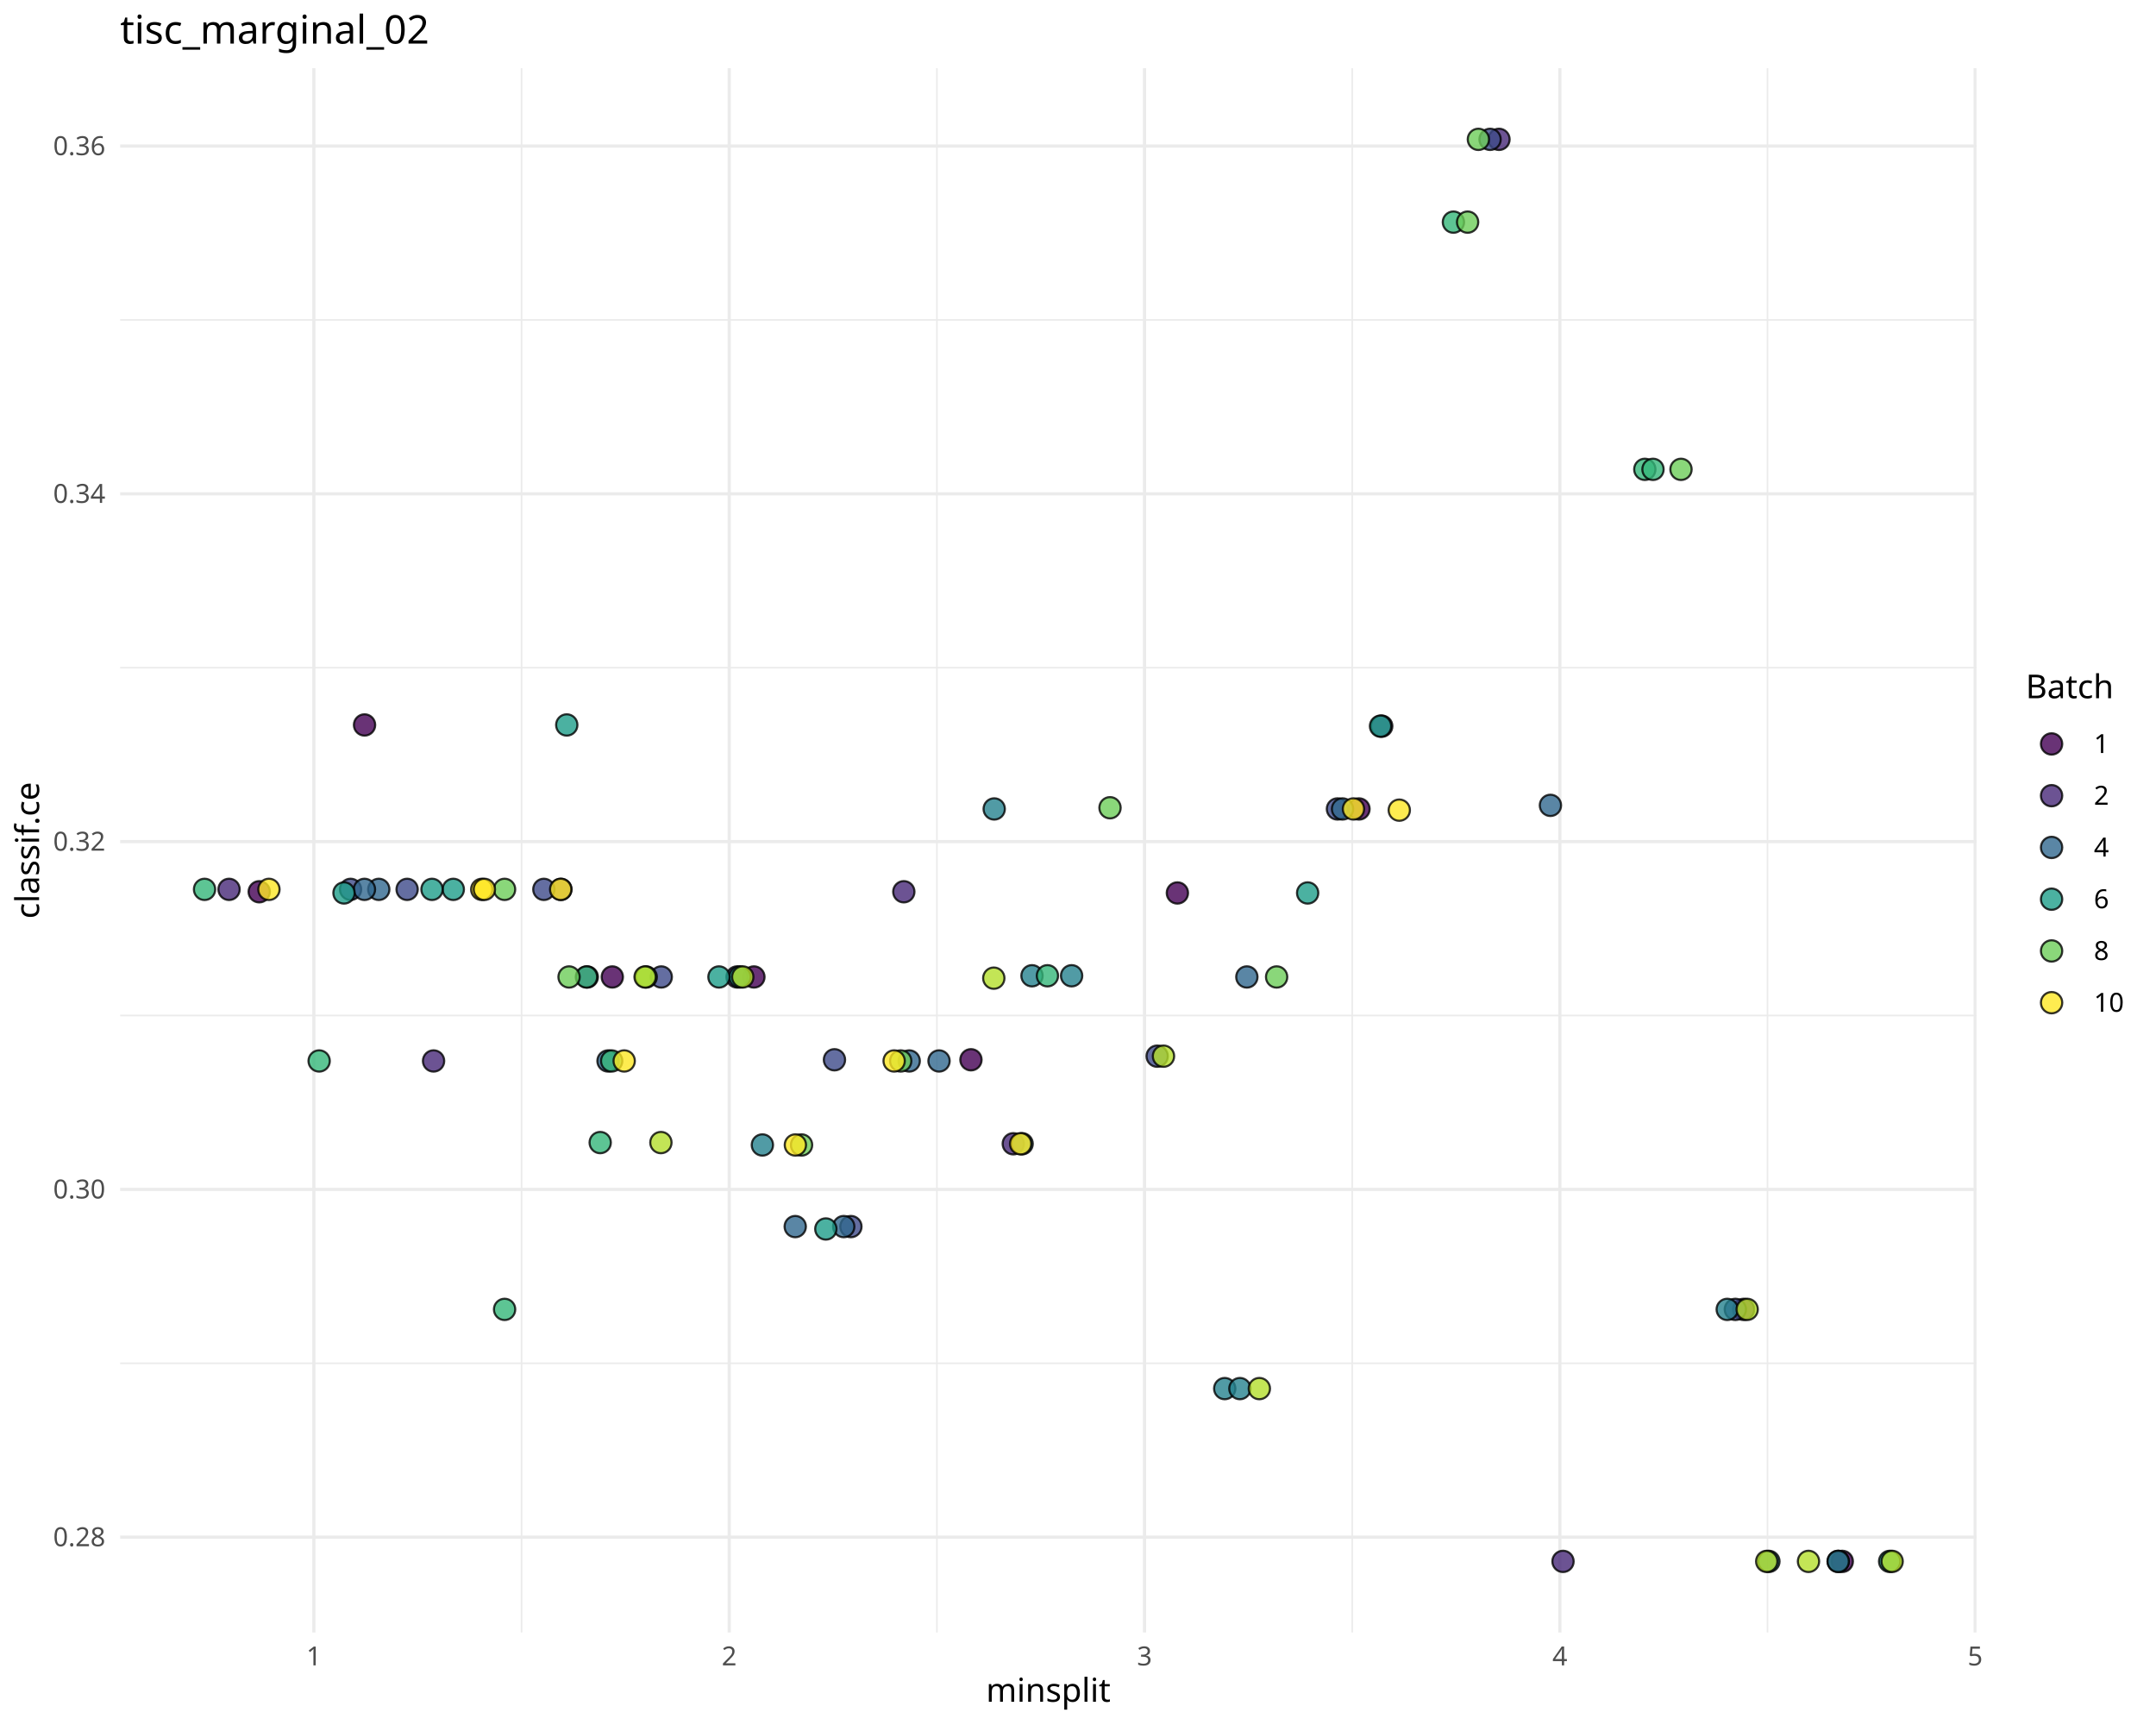
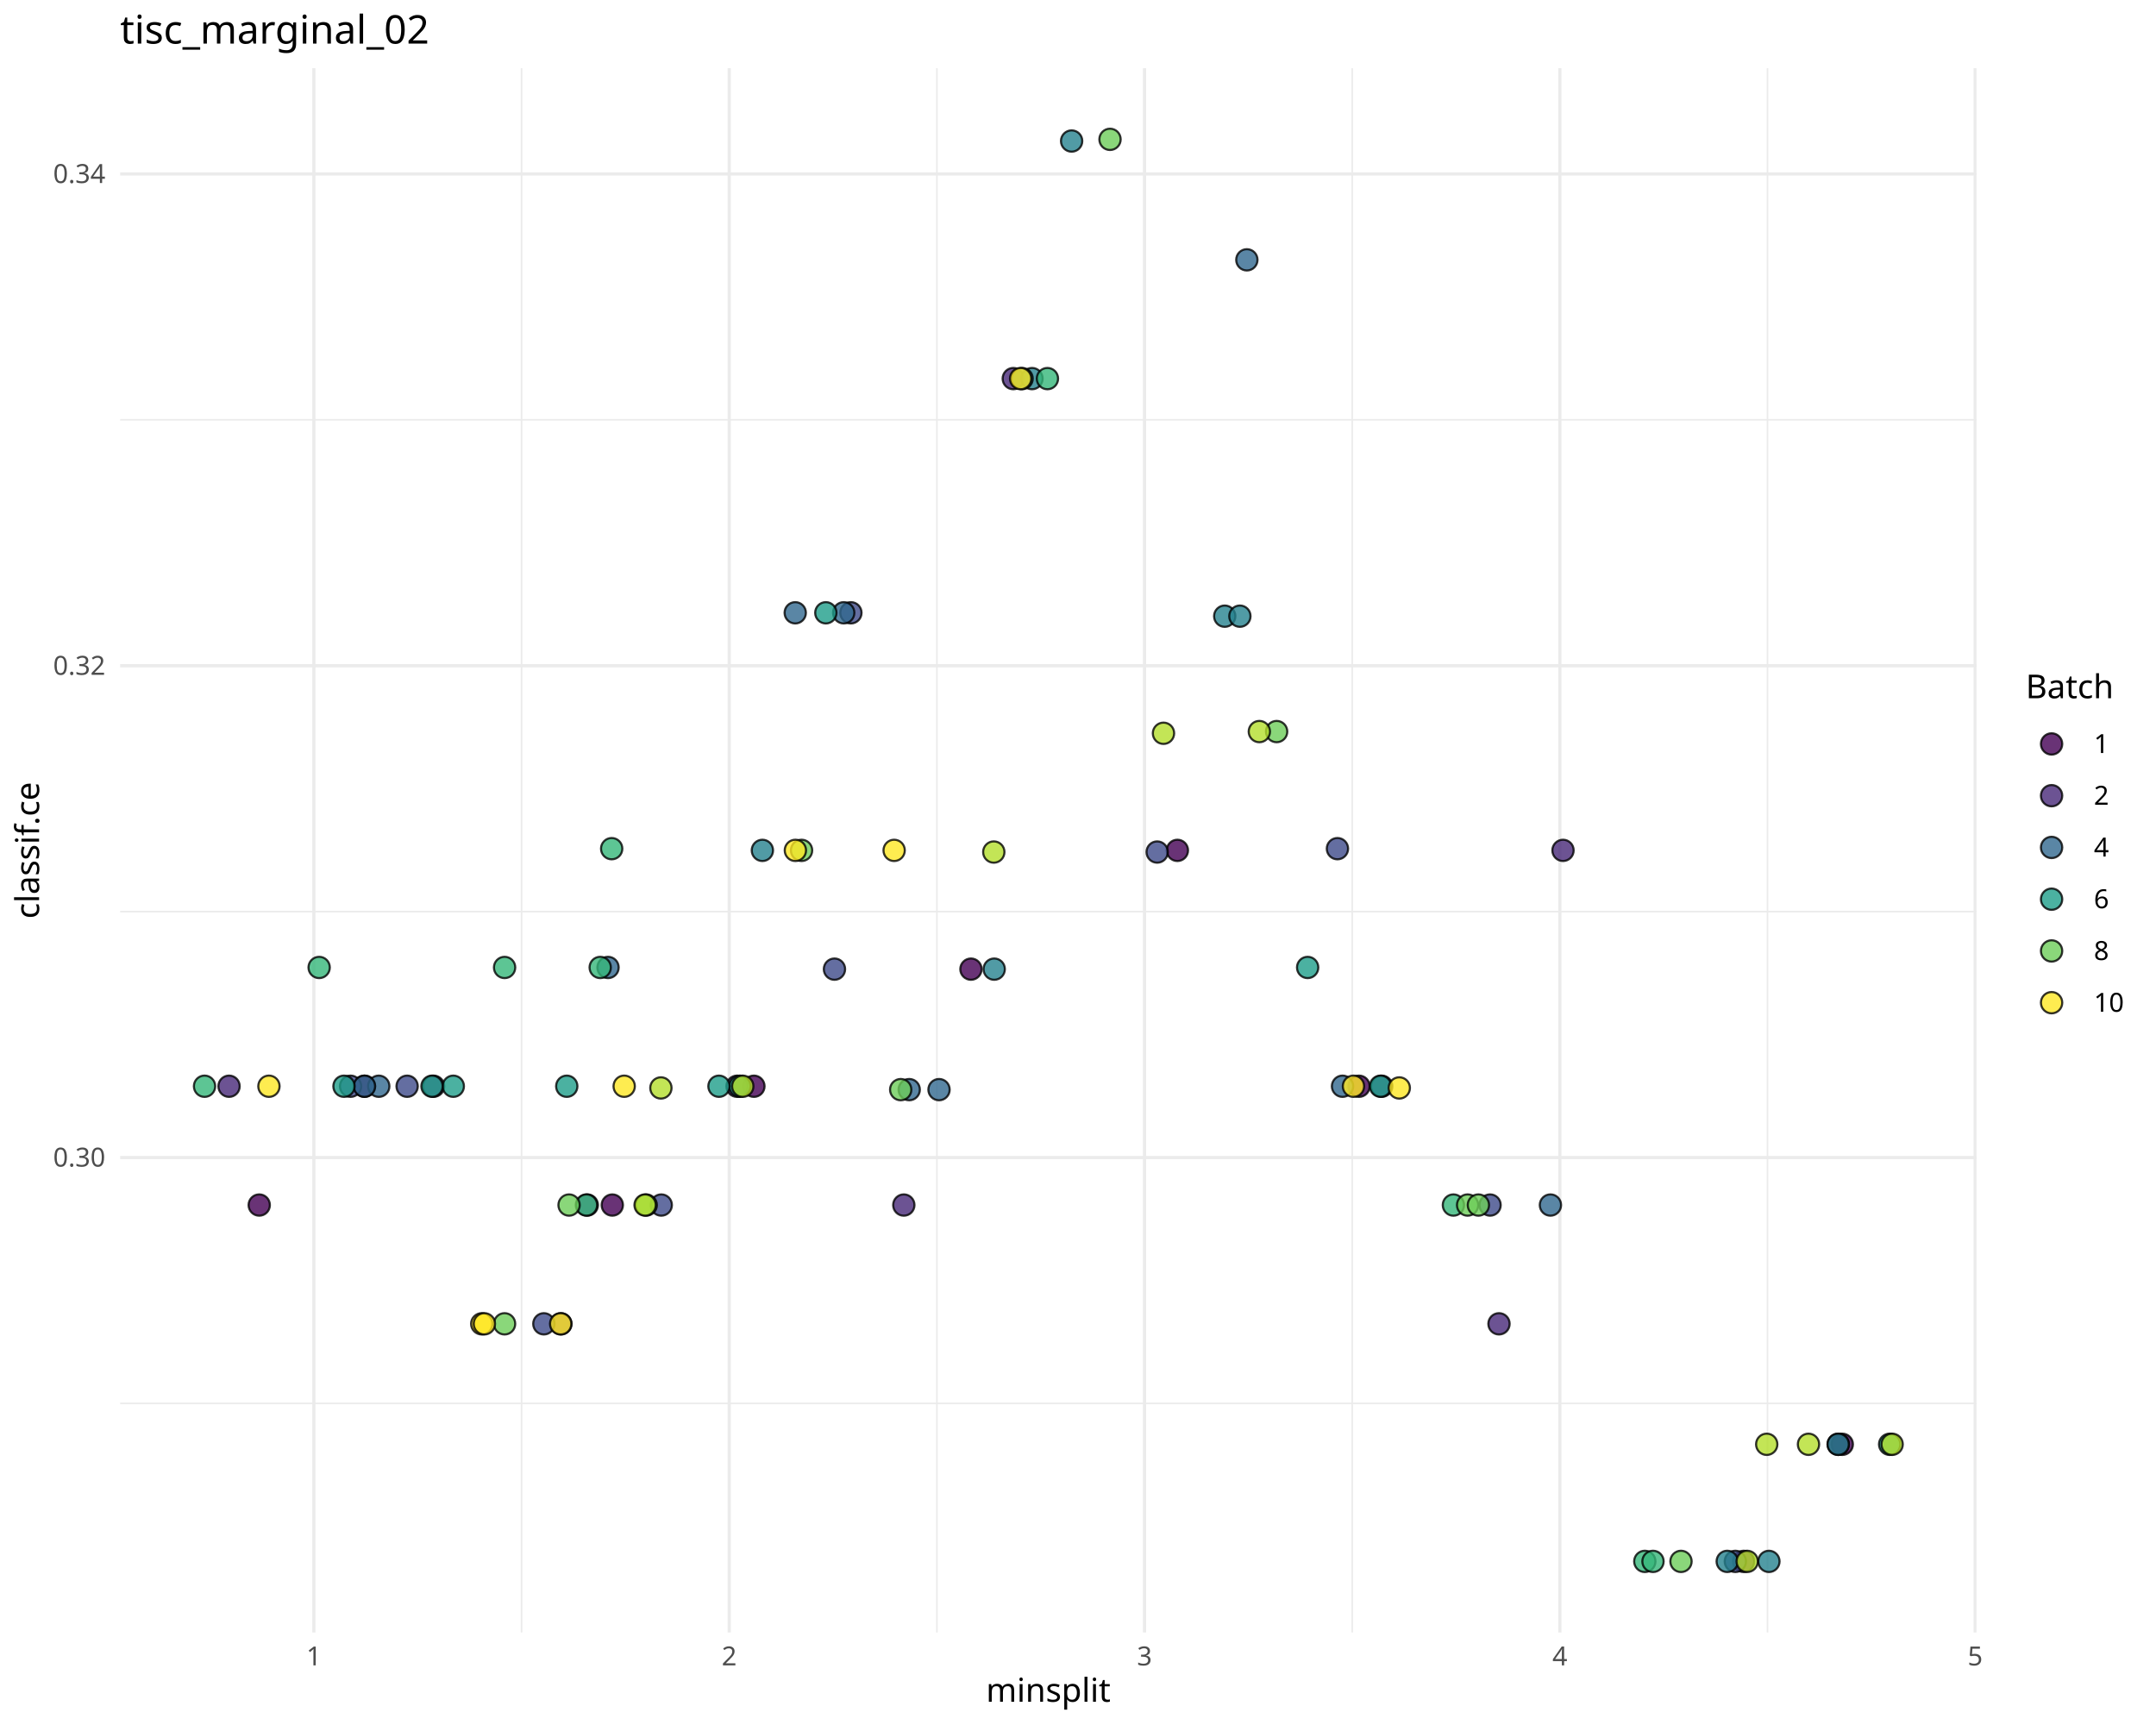
<svg xmlns="http://www.w3.org/2000/svg" class="svglite" data-engine-version="2.0" width="720.00pt" height="576.00pt" viewBox="0 0 720.00 576.00">
  <defs>
    <style type="text/css">
    .svglite line, .svglite polyline, .svglite polygon, .svglite path, .svglite rect, .svglite circle {
      fill: none;
      stroke: #000000;
      stroke-linecap: round;
      stroke-linejoin: round;
      stroke-miterlimit: 10.00;
    }
  </style>
  </defs>
  <rect width="100%" height="100%" style="stroke: none; fill: #FFFFFF;" />
  <defs>
    <clipPath id="cpMC4wMHw3MjAuMDB8MC4wMHw1NzYuMDA=">
      <rect x="0.00" y="0.00" width="720.00" height="576.00" />
    </clipPath>
  </defs>
  <g clip-path="url(#cpMC4wMHw3MjAuMDB8MC4wMHw1NzYuMDA=)">
</g>
  <defs>
    <clipPath id="cpNDAuMTN8NjYwLjA1fDIyLjc4fDU0NS4xMQ==">
      <rect x="40.13" y="22.78" width="619.92" height="522.33" />
    </clipPath>
  </defs>
  <g clip-path="url(#cpNDAuMTN8NjYwLjA1fDIyLjc4fDU0NS4xMQ==)">
-     <polyline points="40.13,455.21 660.05,455.21 " style="stroke-width: 0.53; stroke: #EBEBEB; stroke-linecap: butt;" />
-     <polyline points="40.13,339.09 660.05,339.09 " style="stroke-width: 0.53; stroke: #EBEBEB; stroke-linecap: butt;" />
-     <polyline points="40.13,222.96 660.05,222.96 " style="stroke-width: 0.53; stroke: #EBEBEB; stroke-linecap: butt;" />
-     <polyline points="40.13,106.83 660.05,106.83 " style="stroke-width: 0.53; stroke: #EBEBEB; stroke-linecap: butt;" />
+     <polyline points="40.13,468.62 660.05,468.62 " style="stroke-width: 0.53; stroke: #EBEBEB; stroke-linecap: butt;" />
+     <polyline points="40.13,304.40 660.05,304.40 " style="stroke-width: 0.53; stroke: #EBEBEB; stroke-linecap: butt;" />
+     <polyline points="40.13,140.19 660.05,140.19 " style="stroke-width: 0.53; stroke: #EBEBEB; stroke-linecap: butt;" />
    <polyline points="174.17,545.11 174.17,22.78 " style="stroke-width: 0.53; stroke: #EBEBEB; stroke-linecap: butt;" />
    <polyline points="312.87,545.11 312.87,22.78 " style="stroke-width: 0.53; stroke: #EBEBEB; stroke-linecap: butt;" />
    <polyline points="451.57,545.11 451.57,22.78 " style="stroke-width: 0.53; stroke: #EBEBEB; stroke-linecap: butt;" />
    <polyline points="590.27,545.11 590.27,22.78 " style="stroke-width: 0.53; stroke: #EBEBEB; stroke-linecap: butt;" />
-     <polyline points="40.13,513.28 660.05,513.28 " style="stroke-width: 1.07; stroke: #EBEBEB; stroke-linecap: butt;" />
-     <polyline points="40.13,397.15 660.05,397.15 " style="stroke-width: 1.07; stroke: #EBEBEB; stroke-linecap: butt;" />
-     <polyline points="40.13,281.02 660.05,281.02 " style="stroke-width: 1.07; stroke: #EBEBEB; stroke-linecap: butt;" />
-     <polyline points="40.13,164.90 660.05,164.90 " style="stroke-width: 1.07; stroke: #EBEBEB; stroke-linecap: butt;" />
-     <polyline points="40.13,48.77 660.05,48.77 " style="stroke-width: 1.07; stroke: #EBEBEB; stroke-linecap: butt;" />
+     <polyline points="40.13,386.51 660.05,386.51 " style="stroke-width: 1.07; stroke: #EBEBEB; stroke-linecap: butt;" />
+     <polyline points="40.13,222.30 660.05,222.30 " style="stroke-width: 1.07; stroke: #EBEBEB; stroke-linecap: butt;" />
+     <polyline points="40.13,58.09 660.05,58.09 " style="stroke-width: 1.07; stroke: #EBEBEB; stroke-linecap: butt;" />
    <polyline points="104.82,545.11 104.82,22.78 " style="stroke-width: 1.07; stroke: #EBEBEB; stroke-linecap: butt;" />
    <polyline points="243.52,545.11 243.52,22.78 " style="stroke-width: 1.07; stroke: #EBEBEB; stroke-linecap: butt;" />
    <polyline points="382.22,545.11 382.22,22.78 " style="stroke-width: 1.07; stroke: #EBEBEB; stroke-linecap: butt;" />
    <polyline points="520.92,545.11 520.92,22.78 " style="stroke-width: 1.07; stroke: #EBEBEB; stroke-linecap: butt;" />
    <polyline points="659.62,545.11 659.62,22.78 " style="stroke-width: 1.07; stroke: #EBEBEB; stroke-linecap: butt;" />
-     <circle cx="615.23" cy="521.37" r="3.56" style="stroke-width: 0.71; stroke: #000000; stroke-opacity: 0.80; fill: #440154; fill-opacity: 0.80;" />
-     <circle cx="324.25" cy="353.87" r="3.56" style="stroke-width: 0.71; stroke: #000000; stroke-opacity: 0.80; fill: #440154; fill-opacity: 0.80;" />
-     <circle cx="453.84" cy="270.12" r="3.56" style="stroke-width: 0.71; stroke: #000000; stroke-opacity: 0.80; fill: #440154; fill-opacity: 0.80;" />
-     <circle cx="393.19" cy="298.17" r="3.56" style="stroke-width: 0.71; stroke: #000000; stroke-opacity: 0.80; fill: #440154; fill-opacity: 0.80;" />
-     <circle cx="121.74" cy="242.07" r="3.56" style="stroke-width: 0.71; stroke: #000000; stroke-opacity: 0.80; fill: #440154; fill-opacity: 0.80;" />
-     <circle cx="582.28" cy="437.22" r="3.56" style="stroke-width: 0.71; stroke: #000000; stroke-opacity: 0.80; fill: #440154; fill-opacity: 0.80;" />
-     <circle cx="204.48" cy="326.22" r="3.56" style="stroke-width: 0.71; stroke: #000000; stroke-opacity: 0.80; fill: #440154; fill-opacity: 0.80;" />
-     <circle cx="86.57" cy="297.77" r="3.56" style="stroke-width: 0.71; stroke: #000000; stroke-opacity: 0.80; fill: #440154; fill-opacity: 0.80;" />
-     <circle cx="251.77" cy="326.22" r="3.56" style="stroke-width: 0.71; stroke: #000000; stroke-opacity: 0.80; fill: #440154; fill-opacity: 0.80;" />
-     <circle cx="613.88" cy="521.37" r="3.56" style="stroke-width: 0.71; stroke: #000000; stroke-opacity: 0.80; fill: #440154; fill-opacity: 0.80;" />
-     <circle cx="461.43" cy="242.47" r="3.56" style="stroke-width: 0.71; stroke: #000000; stroke-opacity: 0.80; fill: #482878; fill-opacity: 0.80;" />
-     <circle cx="521.97" cy="521.37" r="3.56" style="stroke-width: 0.71; stroke: #000000; stroke-opacity: 0.80; fill: #482878; fill-opacity: 0.80;" />
-     <circle cx="76.49" cy="296.97" r="3.56" style="stroke-width: 0.71; stroke: #000000; stroke-opacity: 0.80; fill: #482878; fill-opacity: 0.80;" />
-     <circle cx="338.39" cy="381.92" r="3.56" style="stroke-width: 0.71; stroke: #000000; stroke-opacity: 0.80; fill: #482878; fill-opacity: 0.80;" />
-     <circle cx="500.59" cy="46.53" r="3.56" style="stroke-width: 0.71; stroke: #000000; stroke-opacity: 0.80; fill: #482878; fill-opacity: 0.80;" />
-     <circle cx="187.33" cy="296.97" r="3.56" style="stroke-width: 0.71; stroke: #000000; stroke-opacity: 0.80; fill: #482878; fill-opacity: 0.80;" />
-     <circle cx="246.14" cy="326.22" r="3.56" style="stroke-width: 0.71; stroke: #000000; stroke-opacity: 0.80; fill: #482878; fill-opacity: 0.80;" />
-     <circle cx="196.12" cy="326.22" r="3.56" style="stroke-width: 0.71; stroke: #000000; stroke-opacity: 0.80; fill: #482878; fill-opacity: 0.80;" />
-     <circle cx="144.79" cy="354.27" r="3.56" style="stroke-width: 0.71; stroke: #000000; stroke-opacity: 0.80; fill: #482878; fill-opacity: 0.80;" />
-     <circle cx="301.83" cy="297.77" r="3.56" style="stroke-width: 0.71; stroke: #000000; stroke-opacity: 0.80; fill: #482878; fill-opacity: 0.80;" />
-     <circle cx="386.44" cy="352.67" r="3.56" style="stroke-width: 0.71; stroke: #000000; stroke-opacity: 0.80; fill: #3E4A89; fill-opacity: 0.80;" />
-     <circle cx="181.62" cy="296.97" r="3.56" style="stroke-width: 0.71; stroke: #000000; stroke-opacity: 0.80; fill: #3E4A89; fill-opacity: 0.80;" />
-     <circle cx="135.96" cy="296.97" r="3.56" style="stroke-width: 0.71; stroke: #000000; stroke-opacity: 0.80; fill: #3E4A89; fill-opacity: 0.80;" />
-     <circle cx="497.61" cy="46.53" r="3.56" style="stroke-width: 0.71; stroke: #000000; stroke-opacity: 0.80; fill: #3E4A89; fill-opacity: 0.80;" />
-     <circle cx="579.52" cy="437.22" r="3.56" style="stroke-width: 0.71; stroke: #000000; stroke-opacity: 0.80; fill: #3E4A89; fill-opacity: 0.80;" />
-     <circle cx="278.67" cy="353.87" r="3.56" style="stroke-width: 0.71; stroke: #000000; stroke-opacity: 0.80; fill: #3E4A89; fill-opacity: 0.80;" />
-     <circle cx="446.64" cy="270.12" r="3.56" style="stroke-width: 0.71; stroke: #000000; stroke-opacity: 0.80; fill: #3E4A89; fill-opacity: 0.80;" />
-     <circle cx="117.07" cy="296.97" r="3.56" style="stroke-width: 0.71; stroke: #000000; stroke-opacity: 0.80; fill: #3E4A89; fill-opacity: 0.80;" />
-     <circle cx="284.16" cy="409.57" r="3.56" style="stroke-width: 0.71; stroke: #000000; stroke-opacity: 0.80; fill: #3E4A89; fill-opacity: 0.80;" />
-     <circle cx="220.83" cy="326.22" r="3.56" style="stroke-width: 0.71; stroke: #000000; stroke-opacity: 0.80; fill: #3E4A89; fill-opacity: 0.80;" />
-     <circle cx="281.76" cy="409.57" r="3.56" style="stroke-width: 0.71; stroke: #000000; stroke-opacity: 0.80; fill: #31688E; fill-opacity: 0.80;" />
-     <circle cx="416.39" cy="326.22" r="3.56" style="stroke-width: 0.71; stroke: #000000; stroke-opacity: 0.80; fill: #31688E; fill-opacity: 0.80;" />
-     <circle cx="265.57" cy="409.57" r="3.56" style="stroke-width: 0.71; stroke: #000000; stroke-opacity: 0.80; fill: #31688E; fill-opacity: 0.80;" />
-     <circle cx="126.49" cy="296.97" r="3.56" style="stroke-width: 0.71; stroke: #000000; stroke-opacity: 0.80; fill: #31688E; fill-opacity: 0.80;" />
-     <circle cx="203.05" cy="354.27" r="3.56" style="stroke-width: 0.71; stroke: #000000; stroke-opacity: 0.80; fill: #31688E; fill-opacity: 0.80;" />
-     <circle cx="448.34" cy="270.12" r="3.56" style="stroke-width: 0.71; stroke: #000000; stroke-opacity: 0.80; fill: #31688E; fill-opacity: 0.80;" />
-     <circle cx="303.63" cy="354.27" r="3.56" style="stroke-width: 0.71; stroke: #000000; stroke-opacity: 0.80; fill: #31688E; fill-opacity: 0.80;" />
-     <circle cx="517.77" cy="268.92" r="3.56" style="stroke-width: 0.71; stroke: #000000; stroke-opacity: 0.80; fill: #31688E; fill-opacity: 0.80;" />
-     <circle cx="121.71" cy="296.97" r="3.56" style="stroke-width: 0.71; stroke: #000000; stroke-opacity: 0.80; fill: #31688E; fill-opacity: 0.80;" />
-     <circle cx="313.59" cy="354.27" r="3.56" style="stroke-width: 0.71; stroke: #000000; stroke-opacity: 0.80; fill: #31688E; fill-opacity: 0.80;" />
-     <circle cx="332.02" cy="270.12" r="3.56" style="stroke-width: 0.71; stroke: #000000; stroke-opacity: 0.80; fill: #26828E; fill-opacity: 0.80;" />
-     <circle cx="357.87" cy="325.82" r="3.56" style="stroke-width: 0.71; stroke: #000000; stroke-opacity: 0.80; fill: #26828E; fill-opacity: 0.80;" />
-     <circle cx="409.00" cy="463.67" r="3.56" style="stroke-width: 0.71; stroke: #000000; stroke-opacity: 0.80; fill: #26828E; fill-opacity: 0.80;" />
-     <circle cx="254.60" cy="382.32" r="3.56" style="stroke-width: 0.71; stroke: #000000; stroke-opacity: 0.80; fill: #26828E; fill-opacity: 0.80;" />
-     <circle cx="344.64" cy="325.82" r="3.56" style="stroke-width: 0.71; stroke: #000000; stroke-opacity: 0.80; fill: #26828E; fill-opacity: 0.80;" />
-     <circle cx="613.86" cy="521.37" r="3.56" style="stroke-width: 0.71; stroke: #000000; stroke-opacity: 0.80; fill: #26828E; fill-opacity: 0.80;" />
-     <circle cx="341.34" cy="381.92" r="3.56" style="stroke-width: 0.71; stroke: #000000; stroke-opacity: 0.80; fill: #26828E; fill-opacity: 0.80;" />
-     <circle cx="576.81" cy="437.22" r="3.56" style="stroke-width: 0.71; stroke: #000000; stroke-opacity: 0.80; fill: #26828E; fill-opacity: 0.80;" />
+     <circle cx="615.23" cy="482.27" r="3.56" style="stroke-width: 0.71; stroke: #000000; stroke-opacity: 0.80; fill: #440154; fill-opacity: 0.80;" />
+     <circle cx="324.25" cy="323.61" r="3.56" style="stroke-width: 0.71; stroke: #000000; stroke-opacity: 0.80; fill: #440154; fill-opacity: 0.80;" />
+     <circle cx="453.84" cy="362.71" r="3.56" style="stroke-width: 0.71; stroke: #000000; stroke-opacity: 0.80; fill: #440154; fill-opacity: 0.80;" />
+     <circle cx="393.19" cy="283.95" r="3.56" style="stroke-width: 0.71; stroke: #000000; stroke-opacity: 0.80; fill: #440154; fill-opacity: 0.80;" />
+     <circle cx="121.74" cy="362.71" r="3.56" style="stroke-width: 0.71; stroke: #000000; stroke-opacity: 0.80; fill: #440154; fill-opacity: 0.80;" />
+     <circle cx="582.28" cy="521.37" r="3.56" style="stroke-width: 0.71; stroke: #000000; stroke-opacity: 0.80; fill: #440154; fill-opacity: 0.80;" />
+     <circle cx="204.48" cy="402.38" r="3.56" style="stroke-width: 0.71; stroke: #000000; stroke-opacity: 0.80; fill: #440154; fill-opacity: 0.80;" />
+     <circle cx="86.57" cy="402.38" r="3.56" style="stroke-width: 0.71; stroke: #000000; stroke-opacity: 0.80; fill: #440154; fill-opacity: 0.80;" />
+     <circle cx="251.77" cy="362.71" r="3.56" style="stroke-width: 0.71; stroke: #000000; stroke-opacity: 0.80; fill: #440154; fill-opacity: 0.80;" />
+     <circle cx="613.88" cy="482.27" r="3.56" style="stroke-width: 0.71; stroke: #000000; stroke-opacity: 0.80; fill: #440154; fill-opacity: 0.80;" />
+     <circle cx="461.43" cy="362.71" r="3.56" style="stroke-width: 0.71; stroke: #000000; stroke-opacity: 0.80; fill: #482878; fill-opacity: 0.80;" />
+     <circle cx="521.97" cy="283.95" r="3.56" style="stroke-width: 0.71; stroke: #000000; stroke-opacity: 0.80; fill: #482878; fill-opacity: 0.80;" />
+     <circle cx="76.49" cy="362.71" r="3.56" style="stroke-width: 0.71; stroke: #000000; stroke-opacity: 0.80; fill: #482878; fill-opacity: 0.80;" />
+     <circle cx="338.39" cy="126.42" r="3.56" style="stroke-width: 0.71; stroke: #000000; stroke-opacity: 0.80; fill: #482878; fill-opacity: 0.80;" />
+     <circle cx="500.59" cy="442.04" r="3.56" style="stroke-width: 0.71; stroke: #000000; stroke-opacity: 0.80; fill: #482878; fill-opacity: 0.80;" />
+     <circle cx="187.33" cy="442.04" r="3.56" style="stroke-width: 0.71; stroke: #000000; stroke-opacity: 0.80; fill: #482878; fill-opacity: 0.80;" />
+     <circle cx="246.14" cy="362.71" r="3.56" style="stroke-width: 0.71; stroke: #000000; stroke-opacity: 0.80; fill: #482878; fill-opacity: 0.80;" />
+     <circle cx="196.12" cy="402.38" r="3.56" style="stroke-width: 0.71; stroke: #000000; stroke-opacity: 0.80; fill: #482878; fill-opacity: 0.80;" />
+     <circle cx="144.79" cy="362.71" r="3.56" style="stroke-width: 0.71; stroke: #000000; stroke-opacity: 0.80; fill: #482878; fill-opacity: 0.80;" />
+     <circle cx="301.83" cy="402.38" r="3.56" style="stroke-width: 0.71; stroke: #000000; stroke-opacity: 0.80; fill: #482878; fill-opacity: 0.80;" />
+     <circle cx="386.44" cy="284.51" r="3.56" style="stroke-width: 0.71; stroke: #000000; stroke-opacity: 0.80; fill: #3E4A89; fill-opacity: 0.80;" />
+     <circle cx="181.62" cy="442.04" r="3.56" style="stroke-width: 0.71; stroke: #000000; stroke-opacity: 0.80; fill: #3E4A89; fill-opacity: 0.80;" />
+     <circle cx="135.96" cy="362.71" r="3.56" style="stroke-width: 0.71; stroke: #000000; stroke-opacity: 0.80; fill: #3E4A89; fill-opacity: 0.80;" />
+     <circle cx="497.61" cy="402.38" r="3.56" style="stroke-width: 0.71; stroke: #000000; stroke-opacity: 0.80; fill: #3E4A89; fill-opacity: 0.80;" />
+     <circle cx="579.52" cy="521.37" r="3.56" style="stroke-width: 0.71; stroke: #000000; stroke-opacity: 0.80; fill: #3E4A89; fill-opacity: 0.80;" />
+     <circle cx="278.67" cy="323.61" r="3.56" style="stroke-width: 0.71; stroke: #000000; stroke-opacity: 0.80; fill: #3E4A89; fill-opacity: 0.80;" />
+     <circle cx="446.64" cy="283.38" r="3.56" style="stroke-width: 0.71; stroke: #000000; stroke-opacity: 0.80; fill: #3E4A89; fill-opacity: 0.80;" />
+     <circle cx="117.07" cy="362.71" r="3.56" style="stroke-width: 0.71; stroke: #000000; stroke-opacity: 0.80; fill: #3E4A89; fill-opacity: 0.80;" />
+     <circle cx="284.16" cy="204.62" r="3.56" style="stroke-width: 0.71; stroke: #000000; stroke-opacity: 0.80; fill: #3E4A89; fill-opacity: 0.80;" />
+     <circle cx="220.83" cy="402.38" r="3.56" style="stroke-width: 0.71; stroke: #000000; stroke-opacity: 0.80; fill: #3E4A89; fill-opacity: 0.80;" />
+     <circle cx="281.76" cy="204.62" r="3.56" style="stroke-width: 0.71; stroke: #000000; stroke-opacity: 0.80; fill: #31688E; fill-opacity: 0.80;" />
+     <circle cx="416.39" cy="86.76" r="3.56" style="stroke-width: 0.71; stroke: #000000; stroke-opacity: 0.80; fill: #31688E; fill-opacity: 0.80;" />
+     <circle cx="265.57" cy="204.62" r="3.56" style="stroke-width: 0.71; stroke: #000000; stroke-opacity: 0.80; fill: #31688E; fill-opacity: 0.80;" />
+     <circle cx="126.49" cy="362.71" r="3.56" style="stroke-width: 0.71; stroke: #000000; stroke-opacity: 0.80; fill: #31688E; fill-opacity: 0.80;" />
+     <circle cx="203.05" cy="323.05" r="3.56" style="stroke-width: 0.71; stroke: #000000; stroke-opacity: 0.80; fill: #31688E; fill-opacity: 0.80;" />
+     <circle cx="448.34" cy="362.71" r="3.56" style="stroke-width: 0.71; stroke: #000000; stroke-opacity: 0.80; fill: #31688E; fill-opacity: 0.80;" />
+     <circle cx="303.63" cy="363.84" r="3.56" style="stroke-width: 0.71; stroke: #000000; stroke-opacity: 0.80; fill: #31688E; fill-opacity: 0.80;" />
+     <circle cx="517.77" cy="402.38" r="3.56" style="stroke-width: 0.71; stroke: #000000; stroke-opacity: 0.80; fill: #31688E; fill-opacity: 0.80;" />
+     <circle cx="121.71" cy="362.71" r="3.56" style="stroke-width: 0.71; stroke: #000000; stroke-opacity: 0.80; fill: #31688E; fill-opacity: 0.80;" />
+     <circle cx="313.59" cy="363.84" r="3.56" style="stroke-width: 0.71; stroke: #000000; stroke-opacity: 0.80; fill: #31688E; fill-opacity: 0.80;" />
+     <circle cx="332.02" cy="323.61" r="3.56" style="stroke-width: 0.71; stroke: #000000; stroke-opacity: 0.80; fill: #26828E; fill-opacity: 0.80;" />
+     <circle cx="357.87" cy="47.09" r="3.56" style="stroke-width: 0.71; stroke: #000000; stroke-opacity: 0.80; fill: #26828E; fill-opacity: 0.80;" />
+     <circle cx="409.00" cy="205.75" r="3.56" style="stroke-width: 0.71; stroke: #000000; stroke-opacity: 0.80; fill: #26828E; fill-opacity: 0.80;" />
+     <circle cx="254.60" cy="283.95" r="3.56" style="stroke-width: 0.71; stroke: #000000; stroke-opacity: 0.80; fill: #26828E; fill-opacity: 0.80;" />
+     <circle cx="344.64" cy="126.42" r="3.56" style="stroke-width: 0.71; stroke: #000000; stroke-opacity: 0.80; fill: #26828E; fill-opacity: 0.80;" />
+     <circle cx="613.86" cy="482.27" r="3.56" style="stroke-width: 0.71; stroke: #000000; stroke-opacity: 0.80; fill: #26828E; fill-opacity: 0.80;" />
+     <circle cx="341.34" cy="126.42" r="3.56" style="stroke-width: 0.71; stroke: #000000; stroke-opacity: 0.80; fill: #26828E; fill-opacity: 0.80;" />
+     <circle cx="576.81" cy="521.37" r="3.56" style="stroke-width: 0.71; stroke: #000000; stroke-opacity: 0.80; fill: #26828E; fill-opacity: 0.80;" />
    <circle cx="590.73" cy="521.37" r="3.56" style="stroke-width: 0.71; stroke: #000000; stroke-opacity: 0.80; fill: #26828E; fill-opacity: 0.80;" />
-     <circle cx="414.06" cy="463.67" r="3.56" style="stroke-width: 0.71; stroke: #000000; stroke-opacity: 0.80; fill: #26828E; fill-opacity: 0.80;" />
-     <circle cx="436.69" cy="298.17" r="3.56" style="stroke-width: 0.71; stroke: #000000; stroke-opacity: 0.80; fill: #1F9E89; fill-opacity: 0.80;" />
-     <circle cx="247.09" cy="326.22" r="3.56" style="stroke-width: 0.71; stroke: #000000; stroke-opacity: 0.80; fill: #1F9E89; fill-opacity: 0.80;" />
-     <circle cx="240.10" cy="326.22" r="3.56" style="stroke-width: 0.71; stroke: #000000; stroke-opacity: 0.80; fill: #1F9E89; fill-opacity: 0.80;" />
-     <circle cx="189.27" cy="242.07" r="3.56" style="stroke-width: 0.71; stroke: #000000; stroke-opacity: 0.80; fill: #1F9E89; fill-opacity: 0.80;" />
-     <circle cx="275.79" cy="410.37" r="3.56" style="stroke-width: 0.71; stroke: #000000; stroke-opacity: 0.80; fill: #1F9E89; fill-opacity: 0.80;" />
-     <circle cx="631.05" cy="521.37" r="3.56" style="stroke-width: 0.71; stroke: #000000; stroke-opacity: 0.80; fill: #1F9E89; fill-opacity: 0.80;" />
-     <circle cx="151.38" cy="296.97" r="3.56" style="stroke-width: 0.71; stroke: #000000; stroke-opacity: 0.80; fill: #1F9E89; fill-opacity: 0.80;" />
-     <circle cx="114.88" cy="298.17" r="3.56" style="stroke-width: 0.71; stroke: #000000; stroke-opacity: 0.80; fill: #1F9E89; fill-opacity: 0.80;" />
-     <circle cx="144.27" cy="296.97" r="3.56" style="stroke-width: 0.71; stroke: #000000; stroke-opacity: 0.80; fill: #1F9E89; fill-opacity: 0.80;" />
-     <circle cx="461.03" cy="242.47" r="3.56" style="stroke-width: 0.71; stroke: #000000; stroke-opacity: 0.80; fill: #1F9E89; fill-opacity: 0.80;" />
-     <circle cx="68.31" cy="296.97" r="3.56" style="stroke-width: 0.71; stroke: #000000; stroke-opacity: 0.80; fill: #35B779; fill-opacity: 0.80;" />
-     <circle cx="168.51" cy="437.22" r="3.56" style="stroke-width: 0.71; stroke: #000000; stroke-opacity: 0.80; fill: #35B779; fill-opacity: 0.80;" />
-     <circle cx="549.29" cy="156.72" r="3.56" style="stroke-width: 0.71; stroke: #000000; stroke-opacity: 0.80; fill: #35B779; fill-opacity: 0.80;" />
-     <circle cx="195.85" cy="326.22" r="3.56" style="stroke-width: 0.71; stroke: #000000; stroke-opacity: 0.80; fill: #35B779; fill-opacity: 0.80;" />
-     <circle cx="200.44" cy="381.52" r="3.56" style="stroke-width: 0.71; stroke: #000000; stroke-opacity: 0.80; fill: #35B779; fill-opacity: 0.80;" />
-     <circle cx="106.58" cy="354.27" r="3.56" style="stroke-width: 0.71; stroke: #000000; stroke-opacity: 0.80; fill: #35B779; fill-opacity: 0.80;" />
-     <circle cx="204.27" cy="354.27" r="3.56" style="stroke-width: 0.71; stroke: #000000; stroke-opacity: 0.80; fill: #35B779; fill-opacity: 0.80;" />
-     <circle cx="485.37" cy="74.17" r="3.56" style="stroke-width: 0.71; stroke: #000000; stroke-opacity: 0.80; fill: #35B779; fill-opacity: 0.80;" />
-     <circle cx="552.02" cy="156.72" r="3.56" style="stroke-width: 0.71; stroke: #000000; stroke-opacity: 0.80; fill: #35B779; fill-opacity: 0.80;" />
-     <circle cx="349.79" cy="325.82" r="3.56" style="stroke-width: 0.71; stroke: #000000; stroke-opacity: 0.80; fill: #35B779; fill-opacity: 0.80;" />
-     <circle cx="267.68" cy="382.32" r="3.56" style="stroke-width: 0.71; stroke: #000000; stroke-opacity: 0.80; fill: #6DCD59; fill-opacity: 0.80;" />
-     <circle cx="370.69" cy="269.72" r="3.56" style="stroke-width: 0.71; stroke: #000000; stroke-opacity: 0.80; fill: #6DCD59; fill-opacity: 0.80;" />
-     <circle cx="490.11" cy="74.17" r="3.56" style="stroke-width: 0.71; stroke: #000000; stroke-opacity: 0.80; fill: #6DCD59; fill-opacity: 0.80;" />
-     <circle cx="190.04" cy="326.22" r="3.56" style="stroke-width: 0.71; stroke: #000000; stroke-opacity: 0.80; fill: #6DCD59; fill-opacity: 0.80;" />
-     <circle cx="300.79" cy="354.27" r="3.56" style="stroke-width: 0.71; stroke: #000000; stroke-opacity: 0.80; fill: #6DCD59; fill-opacity: 0.80;" />
-     <circle cx="215.81" cy="326.22" r="3.56" style="stroke-width: 0.71; stroke: #000000; stroke-opacity: 0.80; fill: #6DCD59; fill-opacity: 0.80;" />
-     <circle cx="426.33" cy="326.22" r="3.56" style="stroke-width: 0.71; stroke: #000000; stroke-opacity: 0.80; fill: #6DCD59; fill-opacity: 0.80;" />
-     <circle cx="168.50" cy="296.97" r="3.56" style="stroke-width: 0.71; stroke: #000000; stroke-opacity: 0.80; fill: #6DCD59; fill-opacity: 0.80;" />
-     <circle cx="561.37" cy="156.72" r="3.56" style="stroke-width: 0.71; stroke: #000000; stroke-opacity: 0.80; fill: #6DCD59; fill-opacity: 0.80;" />
-     <circle cx="493.71" cy="46.53" r="3.56" style="stroke-width: 0.71; stroke: #000000; stroke-opacity: 0.80; fill: #6DCD59; fill-opacity: 0.80;" />
-     <circle cx="215.43" cy="326.22" r="3.56" style="stroke-width: 0.71; stroke: #000000; stroke-opacity: 0.80; fill: #B4DE2C; fill-opacity: 0.80;" />
-     <circle cx="388.55" cy="352.67" r="3.56" style="stroke-width: 0.71; stroke: #000000; stroke-opacity: 0.80; fill: #B4DE2C; fill-opacity: 0.80;" />
-     <circle cx="590.00" cy="521.37" r="3.56" style="stroke-width: 0.71; stroke: #000000; stroke-opacity: 0.80; fill: #B4DE2C; fill-opacity: 0.80;" />
-     <circle cx="583.47" cy="437.22" r="3.56" style="stroke-width: 0.71; stroke: #000000; stroke-opacity: 0.80; fill: #B4DE2C; fill-opacity: 0.80;" />
-     <circle cx="220.71" cy="381.52" r="3.56" style="stroke-width: 0.71; stroke: #000000; stroke-opacity: 0.80; fill: #B4DE2C; fill-opacity: 0.80;" />
-     <circle cx="248.05" cy="326.22" r="3.56" style="stroke-width: 0.71; stroke: #000000; stroke-opacity: 0.80; fill: #B4DE2C; fill-opacity: 0.80;" />
-     <circle cx="631.88" cy="521.37" r="3.56" style="stroke-width: 0.71; stroke: #000000; stroke-opacity: 0.80; fill: #B4DE2C; fill-opacity: 0.80;" />
-     <circle cx="420.56" cy="463.67" r="3.56" style="stroke-width: 0.71; stroke: #000000; stroke-opacity: 0.80; fill: #B4DE2C; fill-opacity: 0.80;" />
-     <circle cx="603.95" cy="521.37" r="3.56" style="stroke-width: 0.71; stroke: #000000; stroke-opacity: 0.80; fill: #B4DE2C; fill-opacity: 0.80;" />
-     <circle cx="331.88" cy="326.62" r="3.56" style="stroke-width: 0.71; stroke: #000000; stroke-opacity: 0.80; fill: #B4DE2C; fill-opacity: 0.80;" />
-     <circle cx="160.88" cy="296.97" r="3.56" style="stroke-width: 0.71; stroke: #000000; stroke-opacity: 0.80; fill: #FDE725; fill-opacity: 0.80;" />
-     <circle cx="161.76" cy="296.97" r="3.56" style="stroke-width: 0.71; stroke: #000000; stroke-opacity: 0.80; fill: #FDE725; fill-opacity: 0.80;" />
-     <circle cx="340.84" cy="381.92" r="3.56" style="stroke-width: 0.71; stroke: #000000; stroke-opacity: 0.80; fill: #FDE725; fill-opacity: 0.80;" />
-     <circle cx="208.45" cy="354.27" r="3.56" style="stroke-width: 0.71; stroke: #000000; stroke-opacity: 0.80; fill: #FDE725; fill-opacity: 0.80;" />
-     <circle cx="187.24" cy="296.97" r="3.56" style="stroke-width: 0.71; stroke: #000000; stroke-opacity: 0.80; fill: #FDE725; fill-opacity: 0.80;" />
-     <circle cx="451.99" cy="270.12" r="3.56" style="stroke-width: 0.71; stroke: #000000; stroke-opacity: 0.80; fill: #FDE725; fill-opacity: 0.80;" />
-     <circle cx="89.81" cy="296.97" r="3.56" style="stroke-width: 0.71; stroke: #000000; stroke-opacity: 0.80; fill: #FDE725; fill-opacity: 0.80;" />
-     <circle cx="467.29" cy="270.52" r="3.56" style="stroke-width: 0.71; stroke: #000000; stroke-opacity: 0.80; fill: #FDE725; fill-opacity: 0.80;" />
-     <circle cx="265.62" cy="382.32" r="3.56" style="stroke-width: 0.71; stroke: #000000; stroke-opacity: 0.80; fill: #FDE725; fill-opacity: 0.80;" />
-     <circle cx="298.60" cy="354.27" r="3.56" style="stroke-width: 0.71; stroke: #000000; stroke-opacity: 0.80; fill: #FDE725; fill-opacity: 0.80;" />
+     <circle cx="414.06" cy="205.75" r="3.56" style="stroke-width: 0.71; stroke: #000000; stroke-opacity: 0.80; fill: #26828E; fill-opacity: 0.80;" />
+     <circle cx="436.69" cy="323.05" r="3.56" style="stroke-width: 0.71; stroke: #000000; stroke-opacity: 0.80; fill: #1F9E89; fill-opacity: 0.80;" />
+     <circle cx="247.09" cy="362.71" r="3.56" style="stroke-width: 0.71; stroke: #000000; stroke-opacity: 0.80; fill: #1F9E89; fill-opacity: 0.80;" />
+     <circle cx="240.10" cy="362.71" r="3.56" style="stroke-width: 0.71; stroke: #000000; stroke-opacity: 0.80; fill: #1F9E89; fill-opacity: 0.80;" />
+     <circle cx="189.27" cy="362.71" r="3.56" style="stroke-width: 0.71; stroke: #000000; stroke-opacity: 0.80; fill: #1F9E89; fill-opacity: 0.80;" />
+     <circle cx="275.79" cy="204.62" r="3.56" style="stroke-width: 0.71; stroke: #000000; stroke-opacity: 0.80; fill: #1F9E89; fill-opacity: 0.80;" />
+     <circle cx="631.05" cy="482.27" r="3.56" style="stroke-width: 0.71; stroke: #000000; stroke-opacity: 0.80; fill: #1F9E89; fill-opacity: 0.80;" />
+     <circle cx="151.38" cy="362.71" r="3.56" style="stroke-width: 0.71; stroke: #000000; stroke-opacity: 0.80; fill: #1F9E89; fill-opacity: 0.80;" />
+     <circle cx="114.88" cy="362.71" r="3.56" style="stroke-width: 0.71; stroke: #000000; stroke-opacity: 0.80; fill: #1F9E89; fill-opacity: 0.80;" />
+     <circle cx="144.27" cy="362.71" r="3.56" style="stroke-width: 0.71; stroke: #000000; stroke-opacity: 0.80; fill: #1F9E89; fill-opacity: 0.80;" />
+     <circle cx="461.03" cy="362.71" r="3.56" style="stroke-width: 0.71; stroke: #000000; stroke-opacity: 0.80; fill: #1F9E89; fill-opacity: 0.80;" />
+     <circle cx="68.31" cy="362.71" r="3.56" style="stroke-width: 0.71; stroke: #000000; stroke-opacity: 0.80; fill: #35B779; fill-opacity: 0.80;" />
+     <circle cx="168.51" cy="323.05" r="3.56" style="stroke-width: 0.71; stroke: #000000; stroke-opacity: 0.80; fill: #35B779; fill-opacity: 0.80;" />
+     <circle cx="549.29" cy="521.37" r="3.56" style="stroke-width: 0.71; stroke: #000000; stroke-opacity: 0.80; fill: #35B779; fill-opacity: 0.80;" />
+     <circle cx="195.85" cy="402.38" r="3.56" style="stroke-width: 0.71; stroke: #000000; stroke-opacity: 0.80; fill: #35B779; fill-opacity: 0.80;" />
+     <circle cx="200.44" cy="323.05" r="3.56" style="stroke-width: 0.71; stroke: #000000; stroke-opacity: 0.80; fill: #35B779; fill-opacity: 0.80;" />
+     <circle cx="106.58" cy="323.05" r="3.56" style="stroke-width: 0.71; stroke: #000000; stroke-opacity: 0.80; fill: #35B779; fill-opacity: 0.80;" />
+     <circle cx="204.27" cy="283.38" r="3.56" style="stroke-width: 0.71; stroke: #000000; stroke-opacity: 0.80; fill: #35B779; fill-opacity: 0.80;" />
+     <circle cx="485.37" cy="402.38" r="3.56" style="stroke-width: 0.71; stroke: #000000; stroke-opacity: 0.80; fill: #35B779; fill-opacity: 0.80;" />
+     <circle cx="552.02" cy="521.37" r="3.56" style="stroke-width: 0.71; stroke: #000000; stroke-opacity: 0.80; fill: #35B779; fill-opacity: 0.80;" />
+     <circle cx="349.79" cy="126.42" r="3.56" style="stroke-width: 0.71; stroke: #000000; stroke-opacity: 0.80; fill: #35B779; fill-opacity: 0.80;" />
+     <circle cx="267.68" cy="283.95" r="3.56" style="stroke-width: 0.71; stroke: #000000; stroke-opacity: 0.80; fill: #6DCD59; fill-opacity: 0.80;" />
+     <circle cx="370.69" cy="46.53" r="3.56" style="stroke-width: 0.71; stroke: #000000; stroke-opacity: 0.80; fill: #6DCD59; fill-opacity: 0.80;" />
+     <circle cx="490.11" cy="402.38" r="3.56" style="stroke-width: 0.71; stroke: #000000; stroke-opacity: 0.80; fill: #6DCD59; fill-opacity: 0.80;" />
+     <circle cx="190.04" cy="402.38" r="3.56" style="stroke-width: 0.71; stroke: #000000; stroke-opacity: 0.80; fill: #6DCD59; fill-opacity: 0.80;" />
+     <circle cx="300.79" cy="363.84" r="3.56" style="stroke-width: 0.71; stroke: #000000; stroke-opacity: 0.80; fill: #6DCD59; fill-opacity: 0.80;" />
+     <circle cx="215.81" cy="402.38" r="3.56" style="stroke-width: 0.71; stroke: #000000; stroke-opacity: 0.80; fill: #6DCD59; fill-opacity: 0.80;" />
+     <circle cx="426.33" cy="244.28" r="3.56" style="stroke-width: 0.71; stroke: #000000; stroke-opacity: 0.80; fill: #6DCD59; fill-opacity: 0.80;" />
+     <circle cx="168.50" cy="442.04" r="3.56" style="stroke-width: 0.71; stroke: #000000; stroke-opacity: 0.80; fill: #6DCD59; fill-opacity: 0.80;" />
+     <circle cx="561.37" cy="521.37" r="3.56" style="stroke-width: 0.71; stroke: #000000; stroke-opacity: 0.80; fill: #6DCD59; fill-opacity: 0.80;" />
+     <circle cx="493.71" cy="402.38" r="3.56" style="stroke-width: 0.71; stroke: #000000; stroke-opacity: 0.80; fill: #6DCD59; fill-opacity: 0.80;" />
+     <circle cx="215.43" cy="402.38" r="3.56" style="stroke-width: 0.71; stroke: #000000; stroke-opacity: 0.80; fill: #B4DE2C; fill-opacity: 0.80;" />
+     <circle cx="388.55" cy="244.85" r="3.56" style="stroke-width: 0.71; stroke: #000000; stroke-opacity: 0.80; fill: #B4DE2C; fill-opacity: 0.80;" />
+     <circle cx="590.00" cy="482.27" r="3.56" style="stroke-width: 0.71; stroke: #000000; stroke-opacity: 0.80; fill: #B4DE2C; fill-opacity: 0.80;" />
+     <circle cx="583.47" cy="521.37" r="3.56" style="stroke-width: 0.71; stroke: #000000; stroke-opacity: 0.80; fill: #B4DE2C; fill-opacity: 0.80;" />
+     <circle cx="220.71" cy="363.28" r="3.56" style="stroke-width: 0.71; stroke: #000000; stroke-opacity: 0.80; fill: #B4DE2C; fill-opacity: 0.80;" />
+     <circle cx="248.05" cy="362.71" r="3.56" style="stroke-width: 0.71; stroke: #000000; stroke-opacity: 0.80; fill: #B4DE2C; fill-opacity: 0.80;" />
+     <circle cx="631.88" cy="482.27" r="3.56" style="stroke-width: 0.71; stroke: #000000; stroke-opacity: 0.80; fill: #B4DE2C; fill-opacity: 0.80;" />
+     <circle cx="420.56" cy="244.28" r="3.56" style="stroke-width: 0.71; stroke: #000000; stroke-opacity: 0.80; fill: #B4DE2C; fill-opacity: 0.80;" />
+     <circle cx="603.95" cy="482.27" r="3.56" style="stroke-width: 0.71; stroke: #000000; stroke-opacity: 0.80; fill: #B4DE2C; fill-opacity: 0.80;" />
+     <circle cx="331.88" cy="284.51" r="3.56" style="stroke-width: 0.71; stroke: #000000; stroke-opacity: 0.80; fill: #B4DE2C; fill-opacity: 0.80;" />
+     <circle cx="160.88" cy="442.04" r="3.56" style="stroke-width: 0.71; stroke: #000000; stroke-opacity: 0.80; fill: #FDE725; fill-opacity: 0.80;" />
+     <circle cx="161.76" cy="442.04" r="3.56" style="stroke-width: 0.71; stroke: #000000; stroke-opacity: 0.80; fill: #FDE725; fill-opacity: 0.80;" />
+     <circle cx="340.84" cy="126.42" r="3.56" style="stroke-width: 0.71; stroke: #000000; stroke-opacity: 0.80; fill: #FDE725; fill-opacity: 0.80;" />
+     <circle cx="208.45" cy="362.71" r="3.56" style="stroke-width: 0.71; stroke: #000000; stroke-opacity: 0.80; fill: #FDE725; fill-opacity: 0.80;" />
+     <circle cx="187.24" cy="442.04" r="3.56" style="stroke-width: 0.71; stroke: #000000; stroke-opacity: 0.80; fill: #FDE725; fill-opacity: 0.80;" />
+     <circle cx="451.99" cy="362.71" r="3.56" style="stroke-width: 0.71; stroke: #000000; stroke-opacity: 0.80; fill: #FDE725; fill-opacity: 0.80;" />
+     <circle cx="89.81" cy="362.71" r="3.56" style="stroke-width: 0.71; stroke: #000000; stroke-opacity: 0.80; fill: #FDE725; fill-opacity: 0.80;" />
+     <circle cx="467.29" cy="363.28" r="3.56" style="stroke-width: 0.71; stroke: #000000; stroke-opacity: 0.80; fill: #FDE725; fill-opacity: 0.80;" />
+     <circle cx="265.62" cy="283.95" r="3.56" style="stroke-width: 0.71; stroke: #000000; stroke-opacity: 0.80; fill: #FDE725; fill-opacity: 0.80;" />
+     <circle cx="298.60" cy="283.95" r="3.56" style="stroke-width: 0.71; stroke: #000000; stroke-opacity: 0.80; fill: #FDE725; fill-opacity: 0.80;" />
  </g>
  <g clip-path="url(#cpMC4wMHw3MjAuMDB8MC4wMHw1NzYuMDA=)">
-     <text x="35.20" y="516.30" text-anchor="end" style="font-size: 8.80px; fill: #4D4D4D; font-family: sans;" textLength="17.13px" lengthAdjust="spacingAndGlyphs">0.28</text>
-     <text x="35.20" y="400.18" text-anchor="end" style="font-size: 8.80px; fill: #4D4D4D; font-family: sans;" textLength="17.13px" lengthAdjust="spacingAndGlyphs">0.30</text>
-     <text x="35.20" y="284.05" text-anchor="end" style="font-size: 8.80px; fill: #4D4D4D; font-family: sans;" textLength="17.13px" lengthAdjust="spacingAndGlyphs">0.32</text>
-     <text x="35.20" y="167.92" text-anchor="end" style="font-size: 8.80px; fill: #4D4D4D; font-family: sans;" textLength="17.13px" lengthAdjust="spacingAndGlyphs">0.34</text>
-     <text x="35.20" y="51.80" text-anchor="end" style="font-size: 8.80px; fill: #4D4D4D; font-family: sans;" textLength="17.13px" lengthAdjust="spacingAndGlyphs">0.36</text>
+     <text x="35.20" y="389.54" text-anchor="end" style="font-size: 8.80px; fill: #4D4D4D; font-family: sans;" textLength="17.13px" lengthAdjust="spacingAndGlyphs">0.30</text>
+     <text x="35.20" y="225.33" text-anchor="end" style="font-size: 8.80px; fill: #4D4D4D; font-family: sans;" textLength="17.13px" lengthAdjust="spacingAndGlyphs">0.32</text>
+     <text x="35.20" y="61.11" text-anchor="end" style="font-size: 8.80px; fill: #4D4D4D; font-family: sans;" textLength="17.13px" lengthAdjust="spacingAndGlyphs">0.34</text>
    <text x="104.82" y="556.10" text-anchor="middle" style="font-size: 8.80px; fill: #4D4D4D; font-family: sans;" textLength="4.89px" lengthAdjust="spacingAndGlyphs">1</text>
    <text x="243.52" y="556.10" text-anchor="middle" style="font-size: 8.80px; fill: #4D4D4D; font-family: sans;" textLength="4.89px" lengthAdjust="spacingAndGlyphs">2</text>
    <text x="382.22" y="556.10" text-anchor="middle" style="font-size: 8.80px; fill: #4D4D4D; font-family: sans;" textLength="4.89px" lengthAdjust="spacingAndGlyphs">3</text>
    <text x="520.92" y="556.10" text-anchor="middle" style="font-size: 8.80px; fill: #4D4D4D; font-family: sans;" textLength="4.89px" lengthAdjust="spacingAndGlyphs">4</text>
    <text x="659.62" y="556.10" text-anchor="middle" style="font-size: 8.80px; fill: #4D4D4D; font-family: sans;" textLength="4.89px" lengthAdjust="spacingAndGlyphs">5</text>
    <text x="350.09" y="568.24" text-anchor="middle" style="font-size: 11.00px; font-family: sans;" textLength="37.29px" lengthAdjust="spacingAndGlyphs">minsplit</text>
    <text transform="translate(13.05,283.95) rotate(-90)" text-anchor="middle" style="font-size: 11.00px; font-family: sans;" textLength="45.25px" lengthAdjust="spacingAndGlyphs">classif.ce</text>
    <text x="676.49" y="233.15" style="font-size: 11.00px; font-family: sans;" textLength="28.14px" lengthAdjust="spacingAndGlyphs">Batch</text>
    <circle cx="685.13" cy="248.41" r="3.56" style="stroke-width: 0.71; stroke: #000000; stroke-opacity: 0.80; fill: #440154; fill-opacity: 0.80;" />
    <circle cx="685.13" cy="265.69" r="3.56" style="stroke-width: 0.71; stroke: #000000; stroke-opacity: 0.80; fill: #482878; fill-opacity: 0.80;" />
    <circle cx="685.13" cy="282.97" r="3.56" style="stroke-width: 0.71; stroke: #000000; stroke-opacity: 0.80; fill: #31688E; fill-opacity: 0.80;" />
    <circle cx="685.13" cy="300.25" r="3.56" style="stroke-width: 0.71; stroke: #000000; stroke-opacity: 0.80; fill: #1F9E89; fill-opacity: 0.80;" />
    <circle cx="685.13" cy="317.53" r="3.56" style="stroke-width: 0.71; stroke: #000000; stroke-opacity: 0.80; fill: #6DCD59; fill-opacity: 0.80;" />
    <circle cx="685.13" cy="334.81" r="3.56" style="stroke-width: 0.71; stroke: #000000; stroke-opacity: 0.80; fill: #FDE725; fill-opacity: 0.80;" />
    <text x="699.25" y="251.44" style="font-size: 8.80px; font-family: sans;" textLength="4.89px" lengthAdjust="spacingAndGlyphs">1</text>
    <text x="699.25" y="268.72" style="font-size: 8.80px; font-family: sans;" textLength="4.89px" lengthAdjust="spacingAndGlyphs">2</text>
    <text x="699.25" y="286.00" style="font-size: 8.80px; font-family: sans;" textLength="4.89px" lengthAdjust="spacingAndGlyphs">4</text>
    <text x="699.25" y="303.28" style="font-size: 8.80px; font-family: sans;" textLength="4.89px" lengthAdjust="spacingAndGlyphs">6</text>
    <text x="699.25" y="320.56" style="font-size: 8.80px; font-family: sans;" textLength="4.89px" lengthAdjust="spacingAndGlyphs">8</text>
    <text x="699.25" y="337.84" style="font-size: 8.80px; font-family: sans;" textLength="9.79px" lengthAdjust="spacingAndGlyphs">10</text>
    <text x="40.13" y="14.56" style="font-size: 13.20px; font-family: sans;" textLength="99.80px" lengthAdjust="spacingAndGlyphs">tisc_marginal_02</text>
  </g>
</svg>
